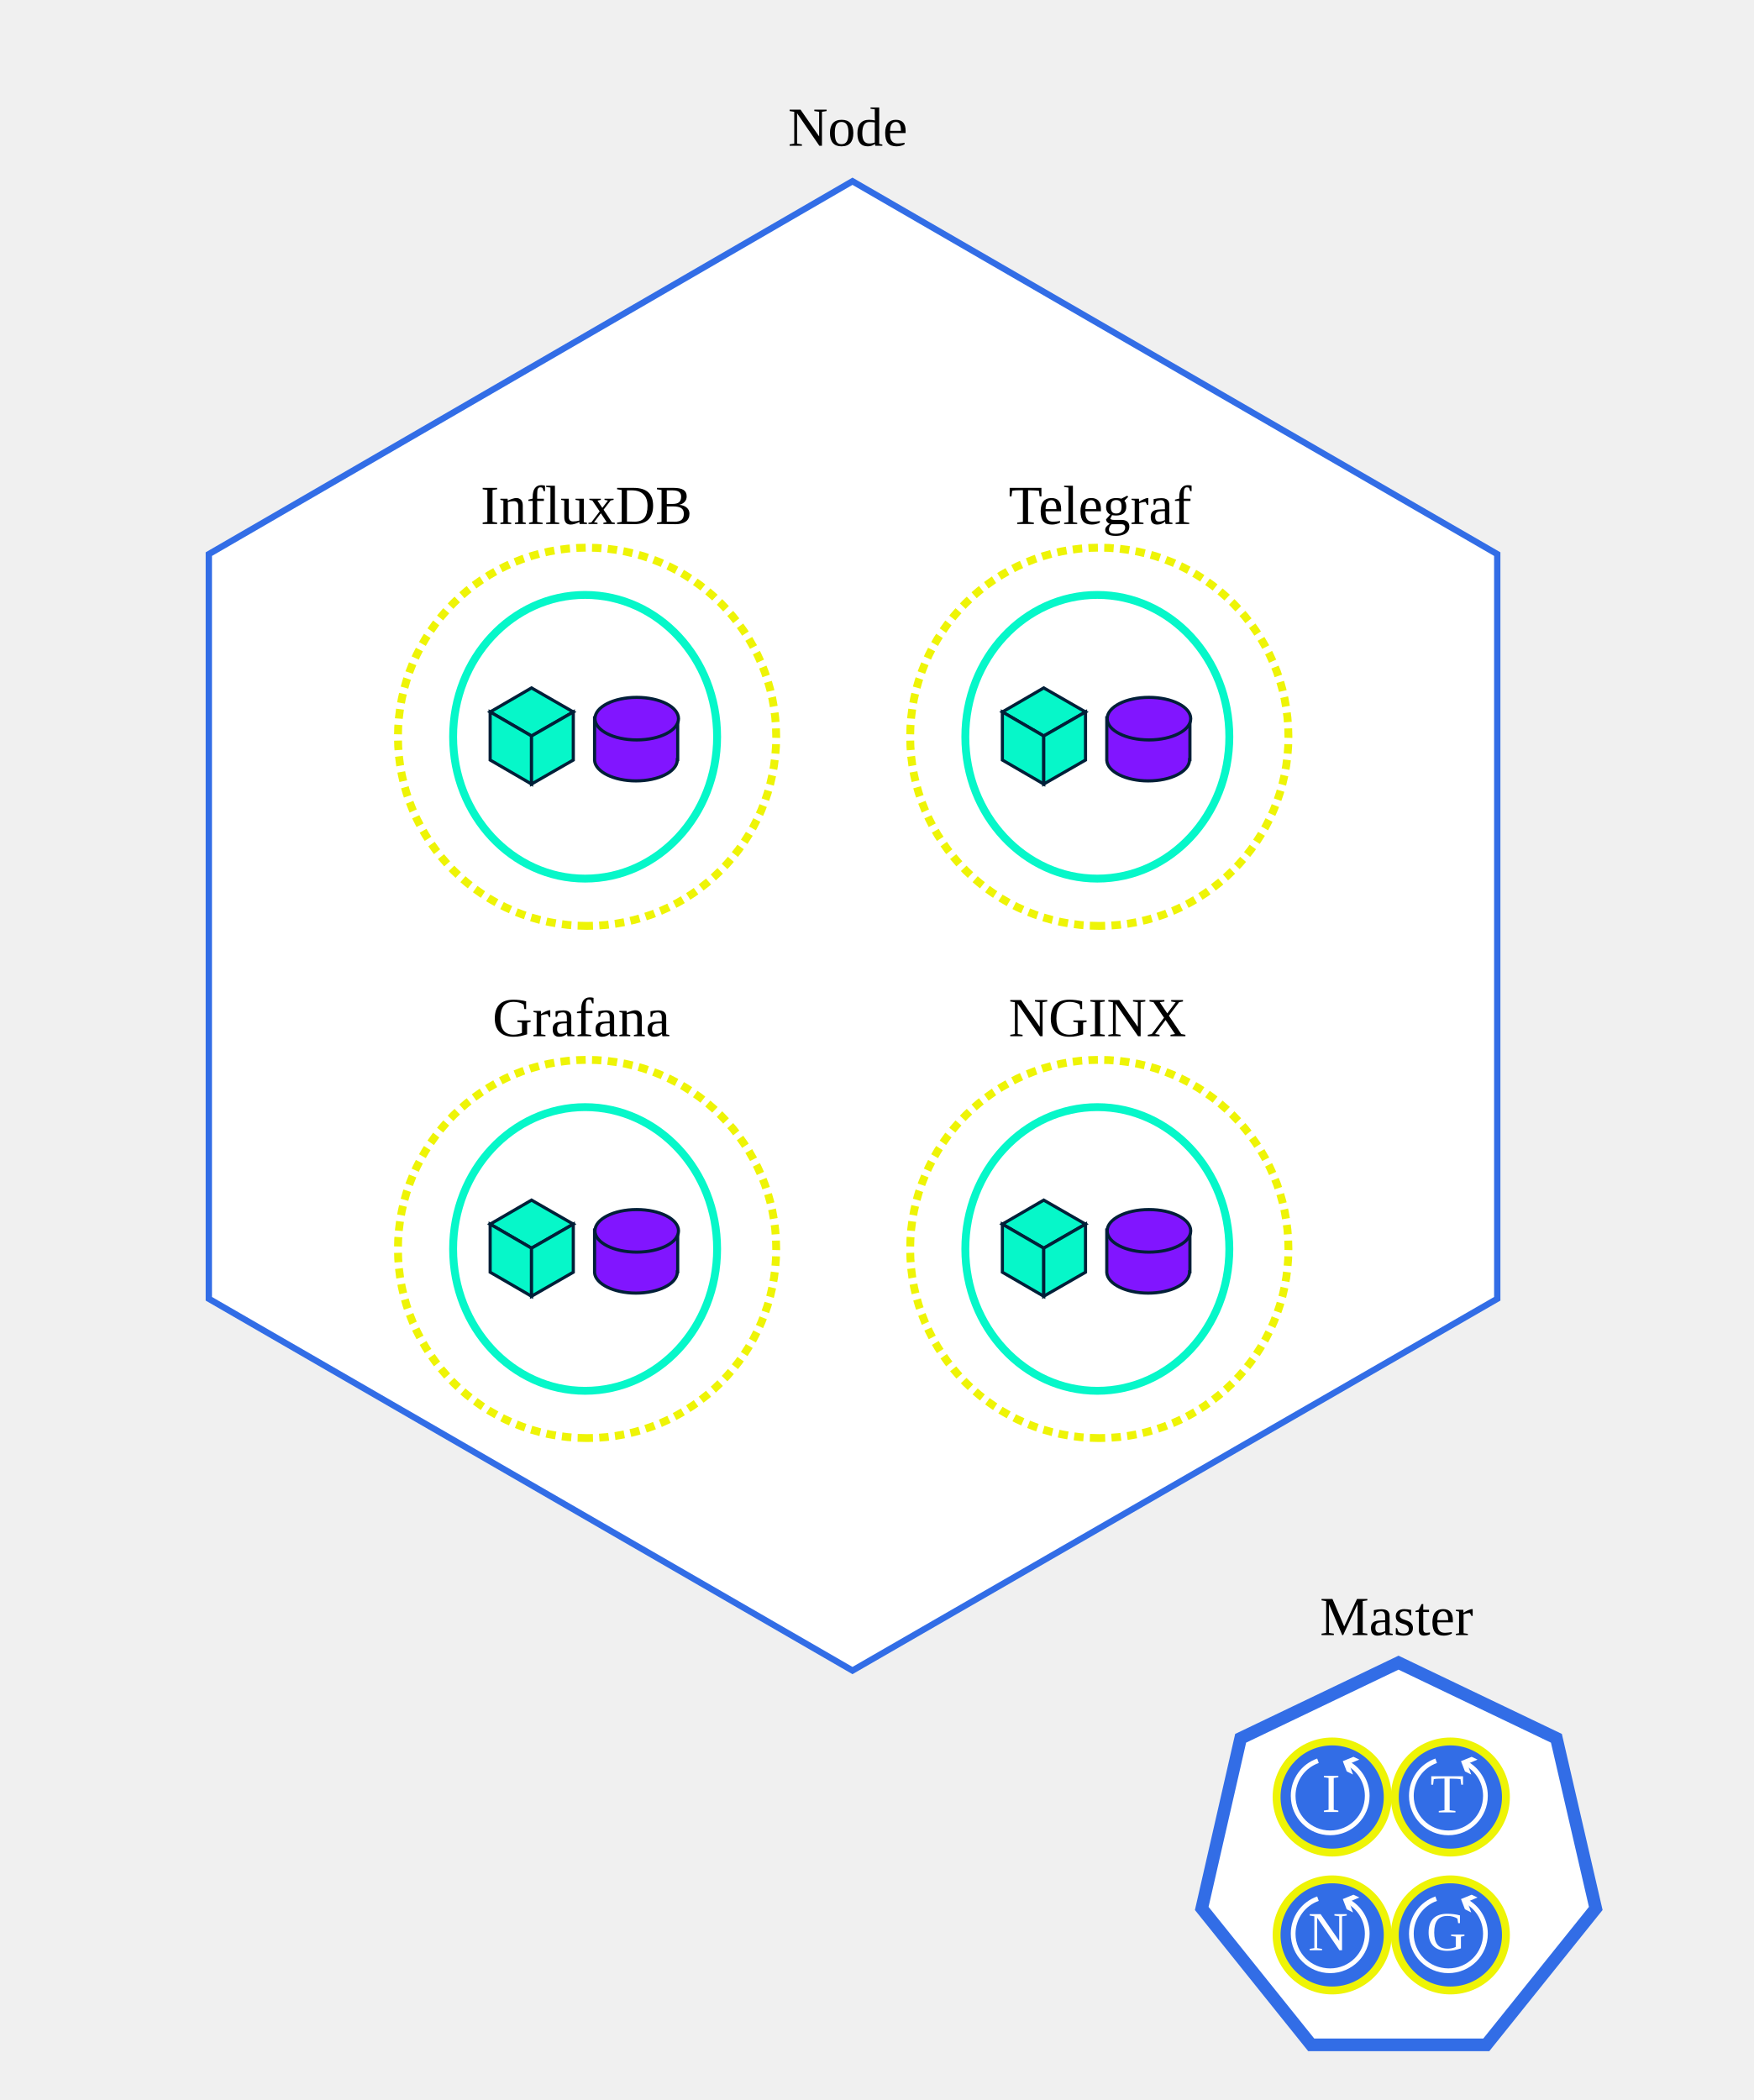
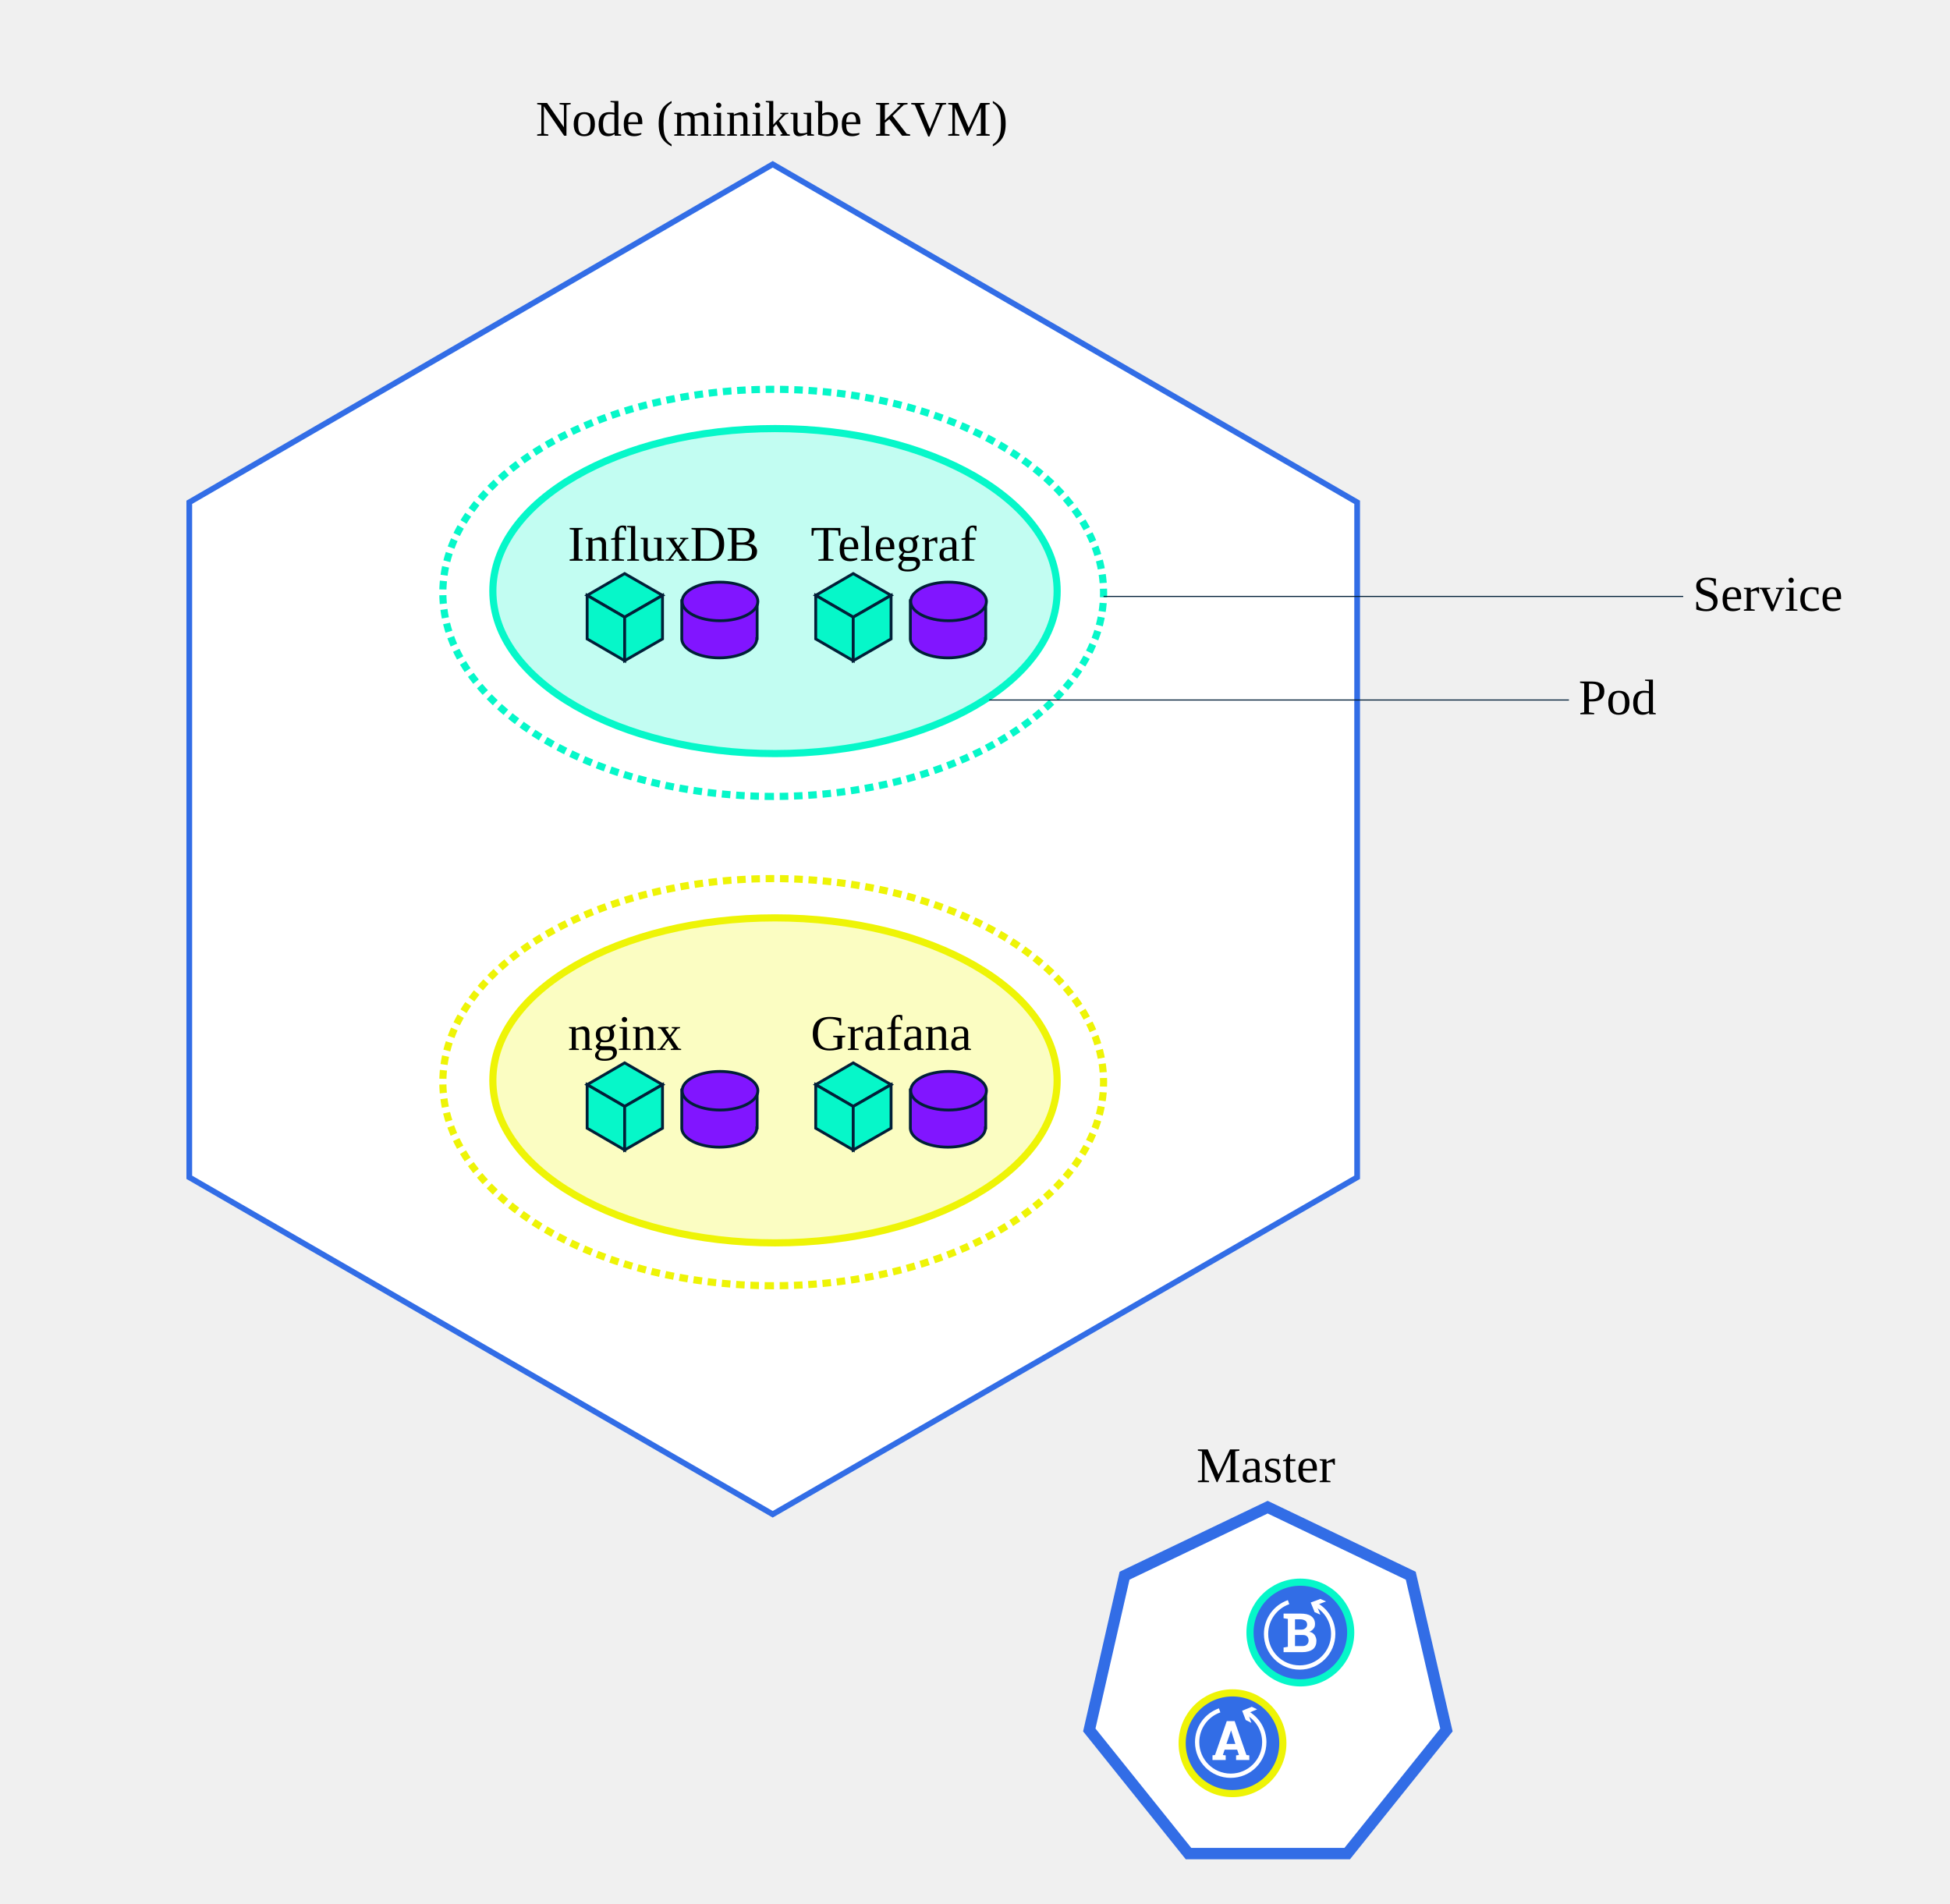
- <svg xmlns="http://www.w3.org/2000/svg" width="445px" height="533px" viewBox="0 0 445 533" version="1.1">
+ <svg xmlns="http://www.w3.org/2000/svg" width="546px" height="533px" viewBox="0 0 546 533" version="1.1">
  <description>Created with Sketch (http://www.bohemiancoding.com/sketch)</description>
  <defs />
  <g id="Page-1" stroke="none" stroke-width="1" fill="none" fill-rule="evenodd">
-     <g id="Node" transform="translate(53, -32)">
-       <path d="M163.359,456 L0,361.641 L0,172.641 L163.359,78 L327,172.641 L327,361.641 L163.359,456 Z" id="Node-outline" stroke="#326DE6" stroke-width="1.6" fill="#FFFFFF" />
-       <g id="nginx-service" transform="translate(178, 283)">
-         <g id="Volume" transform="translate(50, 56)" stroke="#011F38" stroke-width="0.8" fill="#8115FF">
+     <g id="Node" transform="translate(53, 26)">
+       <path d="M163.359,398 L0,303.641 L0,114.641 L163.359,20 L327,114.641 L327,303.641 L163.359,398 Z" id="Node-outline" stroke="#326DE6" stroke-width="1.6" fill="#FFFFFF" />
+       <g id="Grafana-service" transform="translate(71, 220)">
+         <ellipse id="Pod" stroke="#EEF406" stroke-width="2" fill-opacity="0.245" fill="#EEF406" cx="93" cy="56.5" rx="79" ry="45.5" />
+         <g id="Telegraf-Volume" transform="translate(131, 54)" stroke="#011F38" stroke-width="0.8" fill="#8115FF">
          <path d="M21,15.8 L21,15.8 L21,5.2 L-0.1,5.2 L-0.1,15.8 L-0.1,15.8 L-0.1,16 C0.1,18.9 4.8,21.2 10.4,21.2 C16.1,21.2 20.7,18.9 20.9,16 L20.9,16 L20.9,15.8 L21,15.8 Z" id="Shape" />
          <ellipse id="Oval" cx="10.6" cy="5.4" rx="10.6" ry="5.4" />
        </g>
-         <g id="Container" transform="translate(23, 54)" stroke="#011F38" stroke-width="0.8" fill="#06F7C9">
+         <g id="Telegraf-Container" transform="translate(104, 52)" stroke="#011F38" stroke-width="0.8" fill="#06F7C9">
          <path d="M0.4,5.7 L10.9,-0.4 L21.5,5.7 L10.9,11.8 L0.4,5.7 Z" id="Shape" />
          <path d="M0.4,17.9 L0.4,5.7 L10.9,11.8 L10.9,24 L0.4,17.9 Z" id="Shape" />
          <path d="M10.9,24 L10.9,11.8 L21.5,5.7 L21.5,17.9 L10.9,24 Z" id="Shape" />
        </g>
-         <ellipse id="Pod" stroke="#06F7C9" stroke-width="2" cx="47.5" cy="66" rx="33.5" ry="36" />
-         <path d="M48,114 C21.553,114 0,92.447 0,66 C0,39.553 21.553,18 48,18 C74.447,18 96,39.553 96,66 C96,92.447 74.447,114 48,114 L48,114 Z" id="Service" stroke="#EEF406" stroke-width="2" stroke-dasharray="2.4,1.6" />
-         <text id="NGINX" font-family="Times New Roman" font-size="14" font-weight="normal" fill="#000000">
-           <tspan x="25" y="12">NGINX</tspan>
-         </text>
-       </g>
-       <g id="Grafana-service" transform="translate(48, 283)">
-         <g id="Volume" transform="translate(50, 56)" stroke="#011F38" stroke-width="0.8" fill="#8115FF">
+         <g id="InfluxDB-Volume" transform="translate(67, 54)" stroke="#011F38" stroke-width="0.8" fill="#8115FF">
          <path d="M21,15.8 L21,15.8 L21,5.2 L-0.1,5.2 L-0.1,15.8 L-0.1,15.8 L-0.1,16 C0.1,18.9 4.8,21.2 10.4,21.2 C16.1,21.2 20.7,18.9 20.9,16 L20.9,16 L20.9,15.8 L21,15.8 Z" id="Shape" />
          <ellipse id="Oval" cx="10.6" cy="5.4" rx="10.6" ry="5.4" />
        </g>
-         <g id="Container" transform="translate(23, 54)" stroke="#011F38" stroke-width="0.8" fill="#06F7C9">
+         <g id="InfluxDB-Container" transform="translate(40, 52)" stroke="#011F38" stroke-width="0.8" fill="#06F7C9">
          <path d="M0.4,5.7 L10.9,-0.4 L21.5,5.7 L10.9,11.8 L0.4,5.7 Z" id="Shape" />
          <path d="M0.4,17.9 L0.4,5.7 L10.9,11.8 L10.9,24 L0.4,17.9 Z" id="Shape" />
          <path d="M10.9,24 L10.9,11.8 L21.5,5.7 L21.5,17.9 L10.9,24 Z" id="Shape" />
        </g>
-         <ellipse id="Pod" stroke="#06F7C9" stroke-width="2" cx="47.5" cy="66" rx="33.5" ry="36" />
-         <path d="M48,114 C21.553,114 0,92.447 0,66 C0,39.553 21.553,18 48,18 C74.447,18 96,39.553 96,66 C96,92.447 74.447,114 48,114 L48,114 Z" id="Service" stroke="#EEF406" stroke-width="2" stroke-dasharray="2.4,1.6" />
        <text id="Grafana" font-family="Times New Roman" font-size="14" font-weight="normal" fill="#000000">
-           <tspan x="24" y="12">Grafana</tspan>
+           <tspan x="103" y="48">Grafana</tspan>
        </text>
+         <text id="nginx" font-family="Times New Roman" font-size="14" font-weight="normal" fill="#000000">
+           <tspan x="35" y="48">nginx</tspan>
+         </text>
+         <path d="M92.5,114 C41.535,114 0,88.406 0,57 C0,25.594 41.535,0 92.5,0 C143.465,0 185,25.594 185,57 C185,88.406 143.465,114 92.5,114 L92.5,114 Z" id="Service" stroke="#EEF406" stroke-width="2" stroke-dasharray="2.4,1.6" />
      </g>
-       <g id="Telegraf-service" transform="translate(178, 153)">
-         <g id="Volume" transform="translate(50, 56)" stroke="#011F38" stroke-width="0.8" fill="#8115FF">
+       <g id="InfluxDB-service" transform="translate(71, 83)">
+         <ellipse id="Pod" stroke="#06F7C9" stroke-width="2" fill-opacity="0.245" fill="#06F7C9" cx="93" cy="56.5" rx="79" ry="45.5" />
+         <g id="Telegraf-Volume" transform="translate(131, 54)" stroke="#011F38" stroke-width="0.8" fill="#8115FF">
          <path d="M21,15.8 L21,15.8 L21,5.2 L-0.1,5.2 L-0.1,15.8 L-0.1,15.8 L-0.1,16 C0.1,18.9 4.8,21.2 10.4,21.2 C16.1,21.2 20.7,18.9 20.9,16 L20.9,16 L20.9,15.8 L21,15.8 Z" id="Shape" />
          <ellipse id="Oval" cx="10.6" cy="5.4" rx="10.6" ry="5.4" />
        </g>
-         <g id="Container" transform="translate(23, 54)" stroke="#011F38" stroke-width="0.8" fill="#06F7C9">
+         <g id="Telegraf-Container" transform="translate(104, 52)" stroke="#011F38" stroke-width="0.8" fill="#06F7C9">
          <path d="M0.4,5.7 L10.9,-0.4 L21.5,5.7 L10.9,11.8 L0.4,5.7 Z" id="Shape" />
          <path d="M0.4,17.9 L0.4,5.7 L10.9,11.8 L10.9,24 L0.4,17.9 Z" id="Shape" />
          <path d="M10.9,24 L10.9,11.8 L21.5,5.7 L21.5,17.9 L10.9,24 Z" id="Shape" />
        </g>
-         <ellipse id="Pod" stroke="#06F7C9" stroke-width="2" cx="47.5" cy="66" rx="33.5" ry="36" />
-         <path d="M48,114 C21.553,114 0,92.447 0,66 C0,39.553 21.553,18 48,18 C74.447,18 96,39.553 96,66 C96,92.447 74.447,114 48,114 L48,114 Z" id="Service" stroke="#EEF406" stroke-width="2" stroke-dasharray="2.4,1.6" />
-         <text id="Telegraf" font-family="Times New Roman" font-size="14" font-weight="normal" fill="#000000">
-           <tspan x="25" y="12">Telegraf</tspan>
-         </text>
-       </g>
-       <g id="InfluxDB-service" transform="translate(48, 153)">
-         <g id="Volume" transform="translate(50, 56)" stroke="#011F38" stroke-width="0.8" fill="#8115FF">
+         <g id="InfluxDB-Volume" transform="translate(67, 54)" stroke="#011F38" stroke-width="0.8" fill="#8115FF">
          <path d="M21,15.8 L21,15.8 L21,5.2 L-0.1,5.2 L-0.1,15.8 L-0.1,15.8 L-0.1,16 C0.1,18.9 4.8,21.2 10.4,21.2 C16.1,21.2 20.7,18.9 20.9,16 L20.9,16 L20.9,15.8 L21,15.8 Z" id="Shape" />
          <ellipse id="Oval" cx="10.6" cy="5.4" rx="10.6" ry="5.4" />
        </g>
-         <g id="Container" transform="translate(23, 54)" stroke="#011F38" stroke-width="0.8" fill="#06F7C9">
+         <g id="InfluxDB-Container" transform="translate(40, 52)" stroke="#011F38" stroke-width="0.8" fill="#06F7C9">
          <path d="M0.4,5.7 L10.9,-0.4 L21.5,5.7 L10.9,11.8 L0.4,5.7 Z" id="Shape" />
          <path d="M0.4,17.9 L0.4,5.7 L10.9,11.8 L10.9,24 L0.4,17.9 Z" id="Shape" />
          <path d="M10.9,24 L10.9,11.8 L21.5,5.7 L21.5,17.9 L10.9,24 Z" id="Shape" />
        </g>
-         <ellipse id="Pod" stroke="#06F7C9" stroke-width="2" cx="47.5" cy="66" rx="33.5" ry="36" />
-         <path d="M48,114 C21.553,114 0,92.447 0,66 C0,39.553 21.553,18 48,18 C74.447,18 96,39.553 96,66 C96,92.447 74.447,114 48,114 L48,114 Z" id="Service" stroke="#EEF406" stroke-width="2" stroke-dasharray="2.4,1.6" />
+         <text id="Telegraf" font-family="Times New Roman" font-size="14" font-weight="normal" fill="#000000">
+           <tspan x="103" y="48">Telegraf</tspan>
+         </text>
        <text id="InfluxDB" font-family="Times New Roman" font-size="14" font-weight="normal" fill="#000000">
-           <tspan x="21" y="12">InfluxDB</tspan>
+           <tspan x="35" y="48">InfluxDB</tspan>
        </text>
+         <path d="M92.5,114 C41.535,114 0,88.406 0,57 C0,25.594 41.535,0 92.5,0 C143.465,0 185,25.594 185,57 C185,88.406 143.465,114 92.5,114 L92.5,114 Z" id="Service" stroke="#06F7C9" stroke-width="2" stroke-dasharray="2.4,1.6" />
      </g>
-       <text font-family="Times New Roman" font-size="14" font-weight="normal" fill="#000000">
-         <tspan x="147" y="69">Node</tspan>
+       <text id="Node-(minikube-KVM)" font-family="Times New Roman" font-size="14" font-weight="normal" fill="#000000">
+         <tspan x="97" y="12">Node (minikube KVM)</tspan>
      </text>
    </g>
-     <g id="Master" transform="translate(305, -56)">
-       <path d="M27.784,575 L0,540.382 L9.874,497.194 L49.943,478 L90.011,497.194 L100,540.382 L72.216,575 L27.784,575 Z" id="Master-outline" stroke="#326DE6" stroke-width="3.2" fill="#FFFFFF" />
-       <g id="nginx-deployment" transform="translate(19, 533)">
-         <circle id="Oval" stroke="#EEF406" stroke-width="2" fill="#326DE6" cx="14.1" cy="14.1" r="14.1" />
-         <g id="Group" transform="translate(4, 4)">
-           <path d="M14,1.5 C17,3.1 19,6.2 19,9.8 C19,15 14.8,19.2 9.6,19.2 C4.4,19.2 0.2,15 0.2,9.8 C0.2,5.7 2.8,2.2 6.5,0.9" id="Shape" stroke="#FFFFFF" stroke-width="1.2" />
-           <path d="M15.4,4.4 L14.4,1.7 L17,0.6 L15.5,-0.1 L12.8,1 L13.8,3.6 L15.4,4.4 Z" id="Shape" fill="#FFFFFF" />
+     <g id="Master" transform="translate(305, 403)">
+       <path d="M27.784,116 L0,81.382 L9.874,38.194 L49.943,19 L90.011,38.194 L100,81.382 L72.216,116 L27.784,116 Z" id="Master-outline" stroke="#326DE6" stroke-width="3.2" fill="#FFFFFF" />
+       <text font-family="Times New Roman" font-size="14" font-weight="normal" fill="#000000">
+         <tspan x="30" y="12">Master</tspan>
+       </text>
+       <g id="Deployments" transform="translate(26, 40)">
+         <g id="Group" transform="translate(0, 31)">
+           <circle id="Oval" stroke="#EEF406" stroke-width="2" fill="#326DE6" cx="14.1" cy="14.1" r="14.1" />
+           <g transform="translate(4, 4)" id="Shape">
+             <path d="M14,1.5 C17,3.1 19,6.2 19,9.8 C19,15 14.8,19.2 9.6,19.2 C4.4,19.2 0.2,15 0.2,9.8 C0.2,5.7 2.8,2.2 6.5,0.9" stroke="#FFFFFF" stroke-width="1.2" />
+             <path d="M15.4,4.4 L14.4,1.7 L17,0.6 L15.5,-0.1 L12.8,1 L13.8,3.6 L15.4,4.4 Z" fill="#FFFFFF" />
+           </g>
+           <path d="M8.4,17.5 L9.2,17.4 L12.5,7.9 L14.7,7.9 L18,17.4 L18.8,17.5 L18.8,18.8 L15.1,18.8 L15.1,17.5 L15.9,17.4 L15.4,15.9 L11.9,15.9 L11.4,17.4 L12.2,17.5 L12.2,18.8 L8.5,18.8 L8.5,17.5 L8.4,17.5 Z M12.4,14.3 L14.9,14.3 L13.7,10.5 L12.4,14.3 L12.4,14.3 Z" id="Shape" fill="#FFFFFF" />
        </g>
-         <text id="N" font-family="Times New Roman" font-size="14" font-weight="normal" fill="#FFFFFF">
-           <tspan x="8" y="18">N</tspan>
+         <g id="Group" transform="translate(19, 0)">
+           <circle id="Oval" stroke="#06F7C9" stroke-width="2" fill="#326DE6" cx="14.1" cy="14.1" r="14.1" />
+           <g transform="translate(5, 5)" id="Shape">
+             <path d="M13.3,1.2 C16.3,2.8 18.3,5.9 18.3,9.5 C18.3,14.7 14.1,18.9 8.9,18.9 C3.7,18.9 -0.5,14.7 -0.5,9.5 C-0.5,5.4 2.1,1.9 5.8,0.6" stroke="#FFFFFF" stroke-width="1.2" />
+             <path d="M14.7,4.1 L13.6,1.4 L16.3,0.4 L14.7,-0.3 L12,0.7 L13.1,3.4 L14.7,4.1 Z" fill="#FFFFFF" />
+           </g>
+           <path d="M14.1,8.8 C15.4,8.8 16.4,9 17.1,9.5 C17.8,10 18.2,10.7 18.2,11.7 C18.2,12.2 18.1,12.7 17.8,13 C17.5,13.4 17.1,13.7 16.6,13.9 C17.3,14 17.7,14.3 18.1,14.8 C18.4,15.3 18.6,15.8 18.6,16.4 C18.6,17.4 18.3,18.2 17.6,18.8 C16.9,19.3 15.9,19.6 14.7,19.6 L9.4,19.6 L9.4,18.3 L10.6,18.1 L10.6,10.3 L9.4,10.1 L9.4,8.8 L10.6,8.8 L14.1,8.8 L14.1,8.8 Z M12.6,13.3 L14.2,13.3 C14.8,13.3 15.2,13.2 15.5,12.9 C15.8,12.7 16,12.3 16,11.9 C16,11.4 15.8,11 15.5,10.8 C15.2,10.6 14.7,10.4 14.1,10.4 L12.6,10.4 L12.6,13.3 L12.6,13.3 Z M12.6,14.8 L12.6,17.9 L14.6,17.9 C15.2,17.9 15.6,17.8 15.9,17.5 C16.2,17.2 16.4,16.9 16.4,16.4 C16.4,15.9 16.3,15.5 16,15.2 C15.7,14.9 15.3,14.8 14.8,14.8 L12.6,14.8 L12.6,14.8 Z" id="Shape" fill="#FFFFFF" />
+         </g>
+       </g>
+     </g>
+     <g id="Descriptions" transform="translate(276, 159)">
+       <g id="Service-description" transform="translate(33, 0)">
+         <text id="Service" font-family="Times New Roman" font-size="14" font-weight="normal" fill="#000000">
+           <tspan x="165" y="12">Service</tspan>
        </text>
+         <path d="M162.3,8 L0,8" id="Shape" stroke="#011F38" stroke-width="0.3" />
      </g>
-       <g id="Grafana-deployment" transform="translate(49, 533)">
-         <circle id="Oval" stroke="#EEF406" stroke-width="2" fill="#326DE6" cx="14.1" cy="14.1" r="14.1" />
-         <g id="Group" transform="translate(4, 4)">
-           <path d="M14,1.5 C17,3.1 19,6.2 19,9.8 C19,15 14.8,19.2 9.6,19.2 C4.4,19.2 0.2,15 0.2,9.8 C0.2,5.7 2.8,2.2 6.5,0.9" id="Shape" stroke="#FFFFFF" stroke-width="1.2" />
-           <path d="M15.4,4.4 L14.4,1.7 L17,0.6 L15.5,-0.1 L12.8,1 L13.8,3.6 L15.4,4.4 Z" id="Shape" fill="#FFFFFF" />
-         </g>
-         <text id="G" font-family="Times New Roman" font-size="14" font-weight="normal" fill="#FFFFFF">
-           <tspan x="8" y="18">G</tspan>
+       <g id="Pod-description" transform="translate(1, 29)">
+         <text id="Pod" font-family="Times New Roman" font-size="14" font-weight="normal" fill="#000000">
+           <tspan x="165" y="12">Pod</tspan>
        </text>
+         <path d="M162.3,8 L0,8" id="Shape" stroke="#011F38" stroke-width="0.3" />
      </g>
-       <g id="Telegraf-deployment" transform="translate(49, 498)">
-         <circle id="Oval" stroke="#EEF406" stroke-width="2" fill="#326DE6" cx="14.1" cy="14.1" r="14.1" />
-         <g id="Group" transform="translate(4, 4)">
-           <path d="M14,1.5 C17,3.1 19,6.2 19,9.8 C19,15 14.8,19.2 9.6,19.2 C4.4,19.2 0.2,15 0.2,9.8 C0.2,5.7 2.8,2.2 6.5,0.9" id="Shape" stroke="#FFFFFF" stroke-width="1.2" />
-           <path d="M15.4,4.4 L14.4,1.7 L17,0.6 L15.5,-0.1 L12.8,1 L13.8,3.6 L15.4,4.4 Z" id="Shape" fill="#FFFFFF" />
-         </g>
-         <text id="T" font-family="Times New Roman" font-size="14" font-weight="normal" fill="#FFFFFF">
-           <tspan x="9" y="18">T</tspan>
-         </text>
-       </g>
-       <g id="InfluxDB-deployment" transform="translate(19, 498)">
-         <circle id="Oval" stroke="#EEF406" stroke-width="2" fill="#326DE6" cx="14.1" cy="14.1" r="14.1" />
-         <g id="Group" transform="translate(4, 4)">
-           <path d="M14,1.5 C17,3.1 19,6.2 19,9.8 C19,15 14.8,19.2 9.6,19.2 C4.4,19.2 0.2,15 0.2,9.8 C0.2,5.7 2.8,2.2 6.5,0.9" id="Shape" stroke="#FFFFFF" stroke-width="1.2" />
-           <path d="M15.4,4.4 L14.4,1.7 L17,0.6 L15.5,-0.1 L12.8,1 L13.8,3.6 L15.4,4.4 Z" id="Shape" fill="#FFFFFF" />
-         </g>
-         <text id="I" font-family="Times New Roman" font-size="14" font-weight="normal" fill="#FFFFFF">
-           <tspan x="11.5" y="17.895">I</tspan>
-         </text>
-       </g>
-       <text font-family="Times New Roman" font-size="14" font-weight="normal" fill="#000000">
-         <tspan x="30" y="471">Master</tspan>
-       </text>
    </g>
  </g>
</svg>
